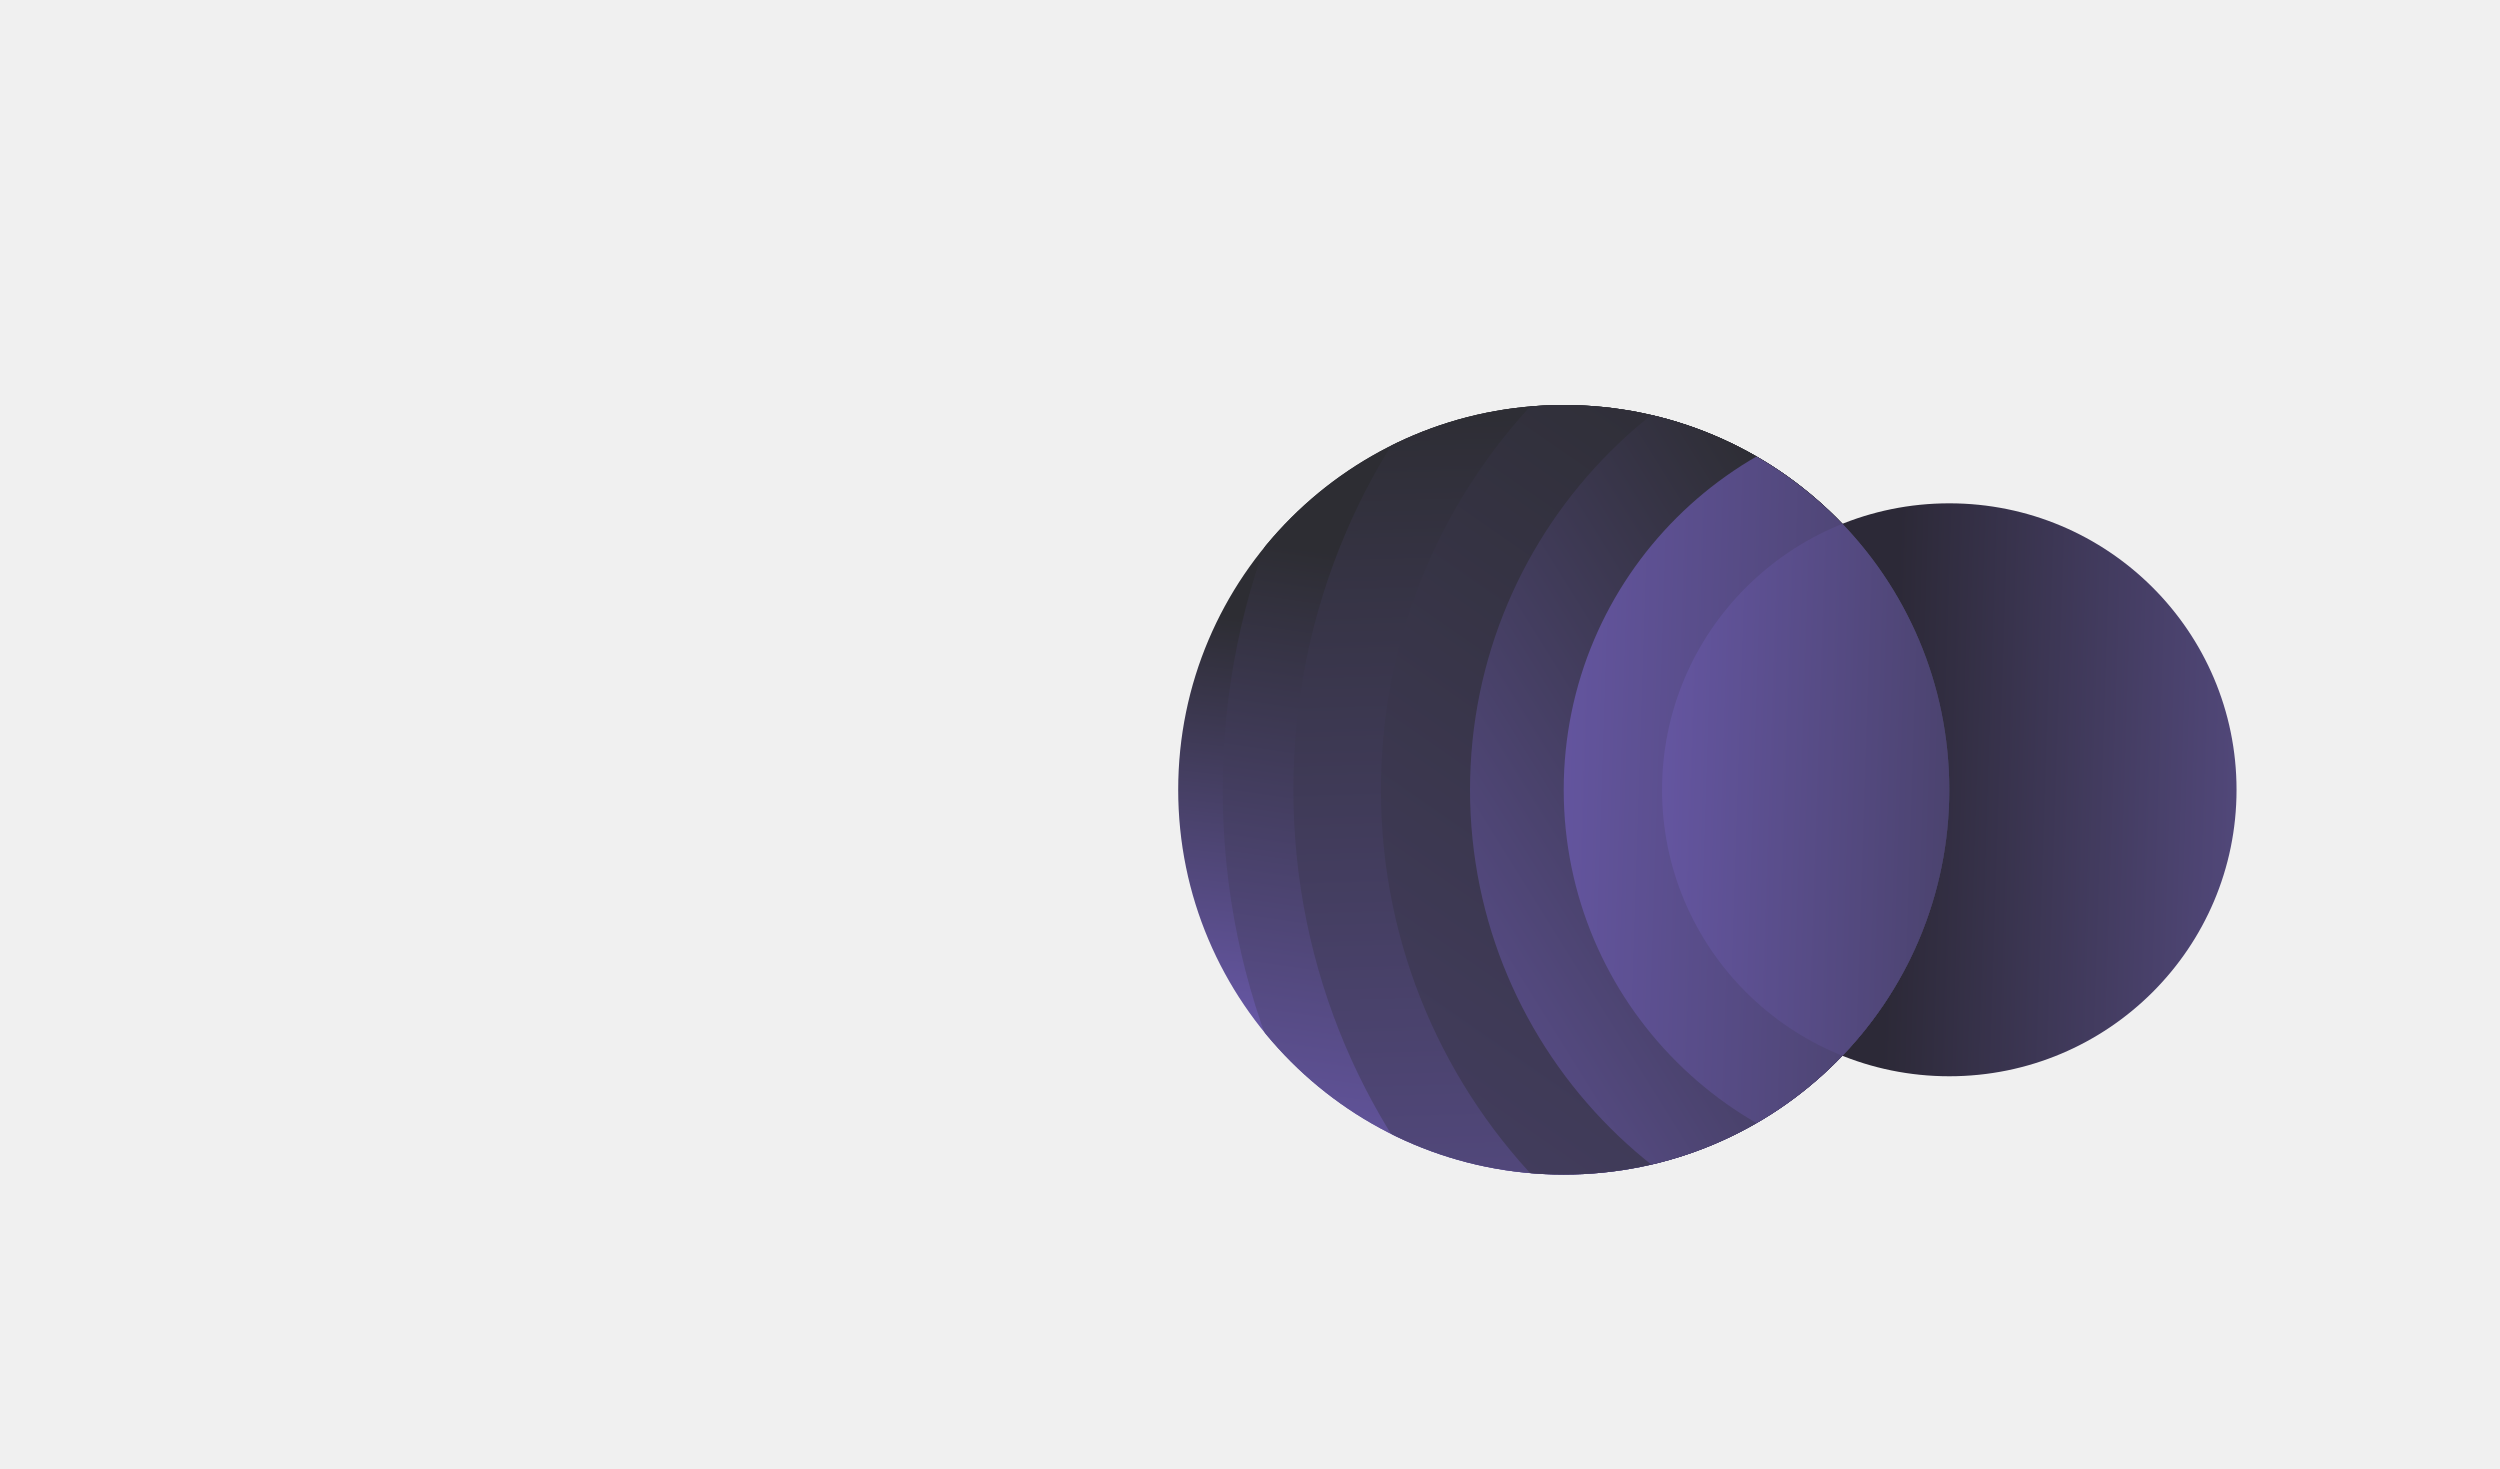
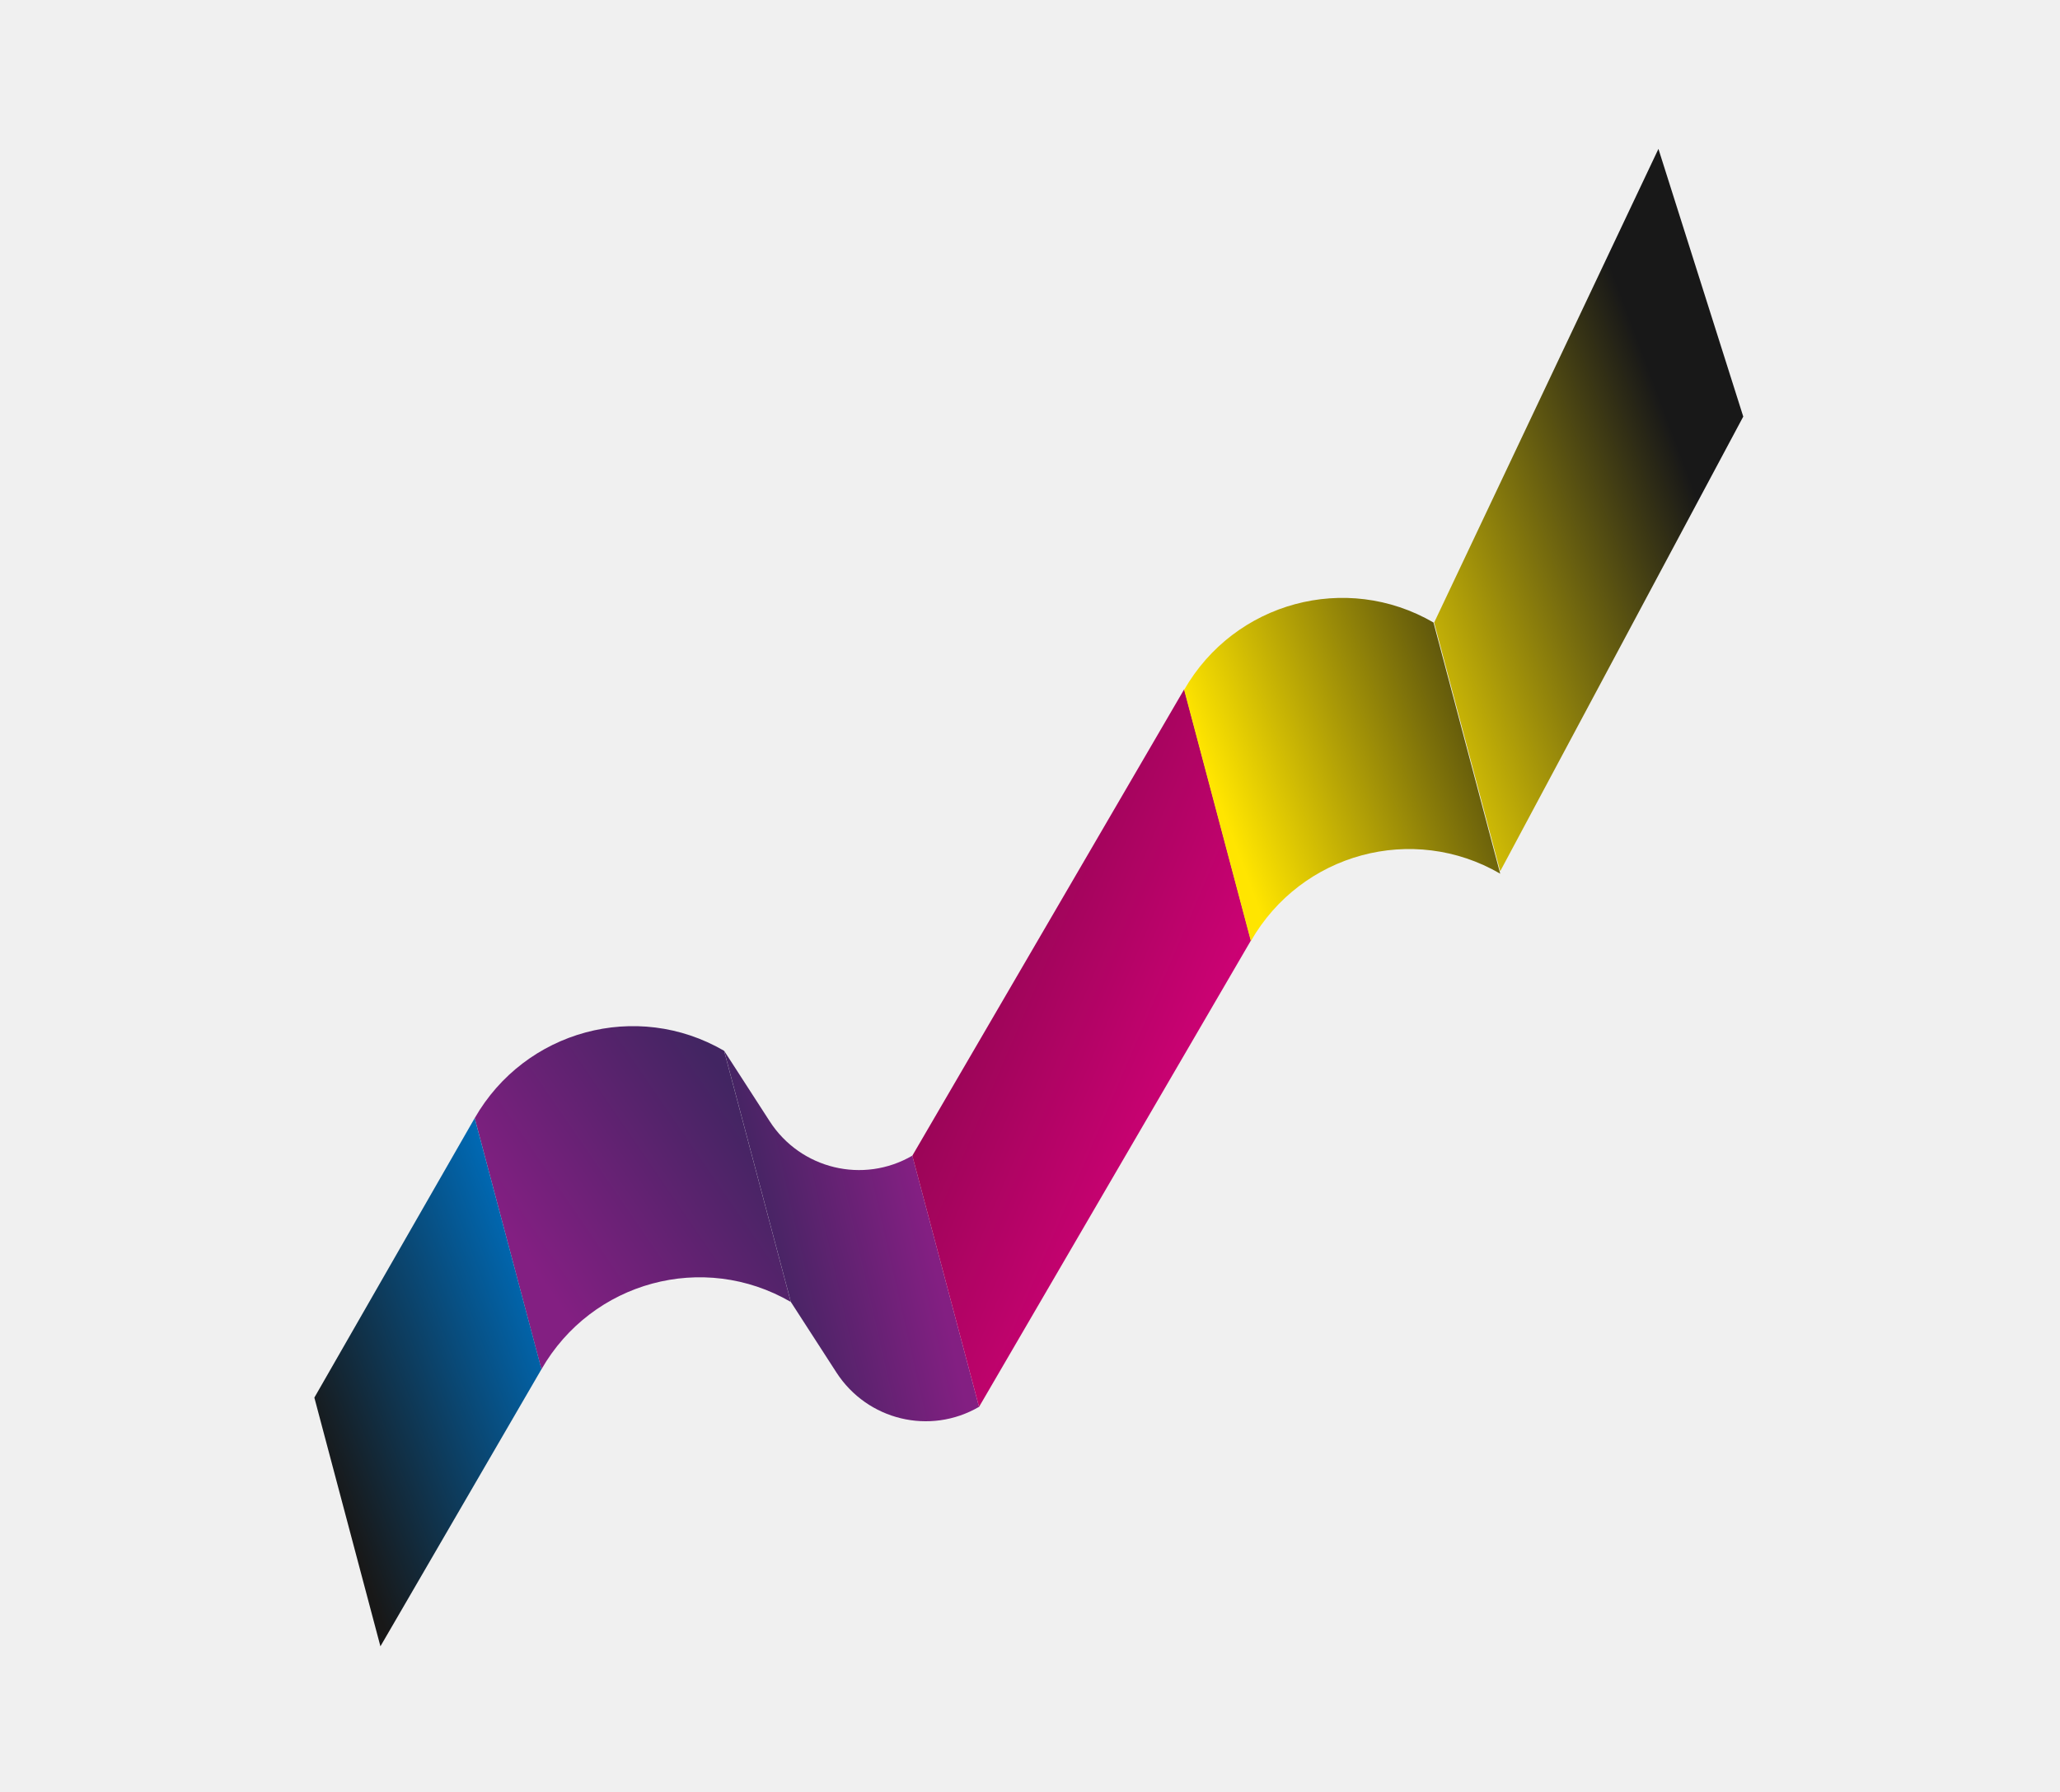
- <svg xmlns="http://www.w3.org/2000/svg" width="1445" height="849" viewBox="0 0 1445 849" fill="none">
-   <g clip-path="url(#clip0_954_2341)">
-     <path d="M681 456.5C681 579.329 780.771 678.902 903.845 678.902C1026.92 678.902 1126.69 579.329 1126.69 456.5C1126.69 333.671 1026.92 234.099 903.845 234.099C780.771 234.099 681 333.671 681 456.5Z" fill="url(#paint0_linear_954_2341)" />
-     <path d="M960.667 456.5C960.667 547.948 1035 622.081 1126.69 622.081C1218.38 622.081 1292.72 547.948 1292.72 456.5C1292.72 365.053 1218.38 290.92 1126.69 290.92C1035 290.92 960.667 365.053 960.667 456.5Z" fill="url(#paint1_linear_954_2341)" />
-     <mask id="mask0_954_2341" style="mask-type:alpha" maskUnits="userSpaceOnUse" x="706" y="37" width="841" height="839">
-       <path d="M706.729 456.5C706.729 688.183 894.745 876 1126.67 876C1358.6 876 1546.62 688.184 1546.62 456.5C1546.62 224.817 1358.6 37 1126.67 37C894.745 37 706.729 224.817 706.729 456.5Z" fill="url(#paint2_linear_954_2341)" />
-     </mask>
-     <g mask="url(#mask0_954_2341)">
-       <path d="M681 456.5C681 579.329 780.771 678.902 903.845 678.902C1026.92 678.902 1126.69 579.329 1126.69 456.5C1126.69 333.671 1026.92 234.099 903.845 234.099C780.771 234.099 681 333.671 681 456.5Z" fill="url(#paint3_linear_954_2341)" />
-     </g>
-     <mask id="mask1_954_2341" style="mask-type:alpha" maskUnits="userSpaceOnUse" x="747" y="77" width="759" height="759">
-       <path d="M747.57 456.501C747.57 665.629 917.3 835.16 1126.67 835.16C1336.05 835.16 1505.78 665.629 1505.78 456.501C1505.78 247.373 1336.05 77.841 1126.67 77.841C917.3 77.841 747.57 247.373 747.57 456.501Z" fill="url(#paint4_linear_954_2341)" />
-     </mask>
-     <g mask="url(#mask1_954_2341)">
-       <path d="M681 456.5C681 579.329 780.771 678.902 903.845 678.902C1026.92 678.902 1126.69 579.329 1126.69 456.5C1126.69 333.671 1026.92 234.099 903.845 234.099C780.771 234.099 681 333.671 681 456.5Z" fill="url(#paint5_linear_954_2341)" />
-     </g>
-     <mask id="mask2_954_2341" style="mask-type:alpha" maskUnits="userSpaceOnUse" x="798" y="128" width="658" height="657">
-       <path d="M798.176 456.501C798.176 637.68 945.249 784.554 1126.67 784.554C1308.1 784.554 1455.17 637.68 1455.17 456.501C1455.17 275.322 1308.1 128.447 1126.67 128.447C945.249 128.447 798.176 275.322 798.176 456.501Z" fill="url(#paint6_linear_954_2341)" />
-     </mask>
-     <g mask="url(#mask2_954_2341)">
-       <path d="M681 456.501C681 579.33 780.772 678.903 903.846 678.903C1026.92 678.903 1126.69 579.33 1126.69 456.501C1126.69 333.672 1026.92 234.1 903.846 234.1C780.772 234.1 681 333.672 681 456.501Z" fill="url(#paint7_linear_954_2341)" />
-     </g>
-     <mask id="mask3_954_2341" style="mask-type:alpha" maskUnits="userSpaceOnUse" x="849" y="179" width="555" height="555">
-       <path d="M849.67 456.501C849.67 609.24 973.689 733.06 1126.67 733.06C1279.66 733.06 1403.68 609.24 1403.68 456.501C1403.68 303.761 1279.66 179.941 1126.67 179.941C973.689 179.941 849.67 303.761 849.67 456.501Z" fill="url(#paint8_linear_954_2341)" />
-     </mask>
-     <g mask="url(#mask3_954_2341)">
-       <path d="M681.001 456.5C681.001 579.329 780.772 678.902 903.846 678.902C1026.92 678.902 1126.69 579.329 1126.69 456.5C1126.69 333.671 1026.92 234.099 903.846 234.099C780.772 234.099 681.001 333.671 681.001 456.5Z" fill="url(#paint9_linear_954_2341)" />
-     </g>
-     <mask id="mask4_954_2341" style="mask-type:alpha" maskUnits="userSpaceOnUse" x="903" y="234" width="447" height="445">
-       <path d="M903.828 456.5C903.828 579.329 1003.6 678.902 1126.67 678.902C1249.75 678.902 1349.52 579.329 1349.52 456.5C1349.52 333.671 1249.75 234.099 1126.67 234.099C1003.6 234.099 903.828 333.671 903.828 456.5Z" fill="url(#paint10_linear_954_2341)" />
-     </mask>
-     <g mask="url(#mask4_954_2341)">
-       <path d="M681 456.5C681 579.329 780.771 678.902 903.845 678.902C1026.92 678.902 1126.69 579.329 1126.69 456.5C1126.69 333.671 1026.92 234.099 903.845 234.099C780.771 234.099 681 333.671 681 456.5Z" fill="url(#paint11_linear_954_2341)" />
-     </g>
-     <mask id="mask5_954_2341" style="mask-type:alpha" maskUnits="userSpaceOnUse" x="960" y="290" width="333" height="333">
-       <path d="M960.667 456.499C960.667 547.947 1035 622.08 1126.69 622.08C1218.38 622.08 1292.72 547.947 1292.72 456.499C1292.72 365.052 1218.38 290.919 1126.69 290.919C1035 290.919 960.667 365.052 960.667 456.499Z" fill="url(#paint12_linear_954_2341)" />
-     </mask>
-     <g mask="url(#mask5_954_2341)">
-       <path d="M681 456.499C681 579.328 780.772 678.901 903.846 678.901C1026.92 678.901 1126.69 579.328 1126.69 456.499C1126.69 333.67 1026.92 234.098 903.846 234.098C780.772 234.098 681 333.67 681 456.499Z" fill="url(#paint13_linear_954_2341)" />
-     </g>
+ <svg xmlns="http://www.w3.org/2000/svg" width="860" height="748" viewBox="0 0 860 748" fill="none">
+   <g clip-path="url(#clip0_2163_2754)">
+     <path d="M330.136 543.588C293.68 522.389 247.073 534.987 226.03 571.729L198.172 466.854C219.216 430.135 265.846 417.537 302.279 438.713L330.136 543.588Z" fill="url(#paint0_linear_2163_2754)" />
+     <path d="M380.87 482.514C360.382 494.434 334.216 488.124 321.33 468.163L302.303 438.713L330.16 543.588L349.188 573.038C362.097 592.999 388.24 599.31 408.727 587.389L380.87 482.514Z" fill="url(#paint1_linear_2163_2754)" />
+     <path d="M380.87 482.538L408.727 587.413L522.244 392.645L494.386 287.77L380.87 482.538Z" fill="url(#paint2_linear_2163_2754)" />
+     <path d="M626.304 363.755L727.769 173.936L692.356 62.166L598.724 259.931L626.304 363.779V363.755Z" fill="url(#paint3_linear_2163_2754)" />
+     <path d="M626.304 364.783C589.848 343.584 543.241 356.182 522.197 392.925L494.34 288.049C515.384 251.33 562.014 238.732 598.447 259.908L626.304 364.783Z" fill="url(#paint4_linear_2163_2754)" />
+     <path d="M226.03 571.707L158.816 687.377L131.237 583.53L198.172 466.832L226.053 571.684L226.03 571.707Z" fill="url(#paint5_linear_2163_2754)" />
  </g>
  <defs>
-     <linearGradient id="paint0_linear_954_2341" x1="591.5" y1="572.5" x2="617.367" y2="345.339" gradientUnits="userSpaceOnUse">
-       <stop stop-color="#6556A2" />
-       <stop offset="1" stop-color="#2D2D33" />
+     <linearGradient id="paint0_linear_2163_2754" x1="313.913" y1="466.013" x2="222.333" y2="528.862" gradientUnits="userSpaceOnUse">
+       <stop stop-color="#422562" />
+       <stop offset="1" stop-color="#831F82" />
    </linearGradient>
-     <linearGradient id="paint1_linear_954_2341" x1="1469.98" y1="192.737" x2="1101.92" y2="180.793" gradientUnits="userSpaceOnUse">
-       <stop stop-color="#7061B1" />
-       <stop offset="1" stop-color="#2C2937" />
+     <linearGradient id="paint1_linear_2163_2754" x1="316.649" y1="523.067" x2="385.447" y2="507.427" gradientUnits="userSpaceOnUse">
+       <stop stop-color="#422562" />
+       <stop offset="1" stop-color="#831F82" />
    </linearGradient>
-     <linearGradient id="paint2_linear_954_2341" x1="1995" y1="-211.749" x2="811.822" y2="-250.082" gradientUnits="userSpaceOnUse">
-       <stop stop-color="#983DE0" />
-       <stop offset="1" stop-color="#121212" />
+     <linearGradient id="paint2_linear_2163_2754" x1="273.68" y1="359.946" x2="525.367" y2="467.942" gradientUnits="userSpaceOnUse">
+       <stop offset="0.04" stop-color="#520B2E" />
+       <stop offset="1" stop-color="#DE007E" />
    </linearGradient>
-     <linearGradient id="paint3_linear_954_2341" x1="751.5" y1="679" x2="803.507" y2="324.186" gradientUnits="userSpaceOnUse">
-       <stop stop-color="#6556A2" />
-       <stop offset="1" stop-color="#2D2D33" />
+     <linearGradient id="paint3_linear_2163_2754" x1="692.68" y1="165.504" x2="537.214" y2="223.652" gradientUnits="userSpaceOnUse">
+       <stop stop-color="#181818" />
+       <stop offset="1" stop-color="#FFE500" />
    </linearGradient>
-     <linearGradient id="paint4_linear_954_2341" x1="1910.56" y1="-146.691" x2="842.443" y2="-181.3" gradientUnits="userSpaceOnUse">
-       <stop stop-color="#983DE0" />
-       <stop offset="1" stop-color="#121212" />
+     <linearGradient id="paint4_linear_2163_2754" x1="663.154" y1="278.279" x2="509.11" y2="335.412" gradientUnits="userSpaceOnUse">
+       <stop stop-color="#121212" />
+       <stop offset="1" stop-color="#FFE500" />
    </linearGradient>
-     <linearGradient id="paint5_linear_954_2341" x1="702.001" y1="927.5" x2="682.011" y2="233.352" gradientUnits="userSpaceOnUse">
-       <stop stop-color="#6556A2" />
-       <stop offset="1" stop-color="#2D2D33" />
+     <linearGradient id="paint5_linear_2163_2754" x1="239.101" y1="577.34" x2="136.472" y2="615.637" gradientUnits="userSpaceOnUse">
+       <stop stop-color="#0069B4" />
+       <stop offset="1" stop-color="#181818" />
    </linearGradient>
-     <linearGradient id="paint6_linear_954_2341" x1="1805.92" y1="-66.077" x2="880.384" y2="-96.071" gradientUnits="userSpaceOnUse">
-       <stop stop-color="#983DE0" />
-       <stop offset="1" stop-color="#121212" />
-     </linearGradient>
-     <linearGradient id="paint7_linear_954_2341" x1="389.5" y1="1288" x2="1097.63" y2="266.463" gradientUnits="userSpaceOnUse">
-       <stop stop-color="#6556A2" />
-       <stop offset="1" stop-color="#2D2D33" />
-     </linearGradient>
-     <linearGradient id="paint8_linear_954_2341" x1="1699.44" y1="15.951" x2="1085.35" y2="-3.955" gradientUnits="userSpaceOnUse">
-       <stop stop-color="#983DE0" />
-       <stop offset="1" stop-color="#121212" />
-     </linearGradient>
-     <linearGradient id="paint9_linear_954_2341" x1="794" y1="688.5" x2="1148.67" y2="467.558" gradientUnits="userSpaceOnUse">
-       <stop stop-color="#6556A2" />
-       <stop offset="1" stop-color="#2D2D33" />
-     </linearGradient>
-     <linearGradient id="paint10_linear_954_2341" x1="1587.46" y1="102.222" x2="1093.43" y2="86.202" gradientUnits="userSpaceOnUse">
-       <stop stop-color="#983DE0" />
-       <stop offset="1" stop-color="#121212" />
-     </linearGradient>
-     <linearGradient id="paint11_linear_954_2341" x1="888" y1="456.057" x2="1329.1" y2="470.361" gradientUnits="userSpaceOnUse">
-       <stop stop-color="#6556A2" />
-       <stop offset="1" stop-color="#2D2D33" />
-     </linearGradient>
-     <linearGradient id="paint12_linear_954_2341" x1="1164.06" y1="456.169" x2="1443.56" y2="465.239" gradientUnits="userSpaceOnUse">
-       <stop stop-color="#5C4F8E" />
-       <stop offset="1" stop-color="#2D2D33" />
-     </linearGradient>
-     <linearGradient id="paint13_linear_954_2341" x1="954.008" y1="456.056" x2="1329.17" y2="468.221" gradientUnits="userSpaceOnUse">
-       <stop stop-color="#6556A2" />
-       <stop offset="1" stop-color="#2D2D33" />
-     </linearGradient>
-     <clipPath id="clip0_954_2341">
-       <rect width="1445" height="848.162" fill="white" />
+     <clipPath id="clip0_2163_2754">
+       <rect width="860" height="750" fill="white" />
    </clipPath>
  </defs>
</svg>
